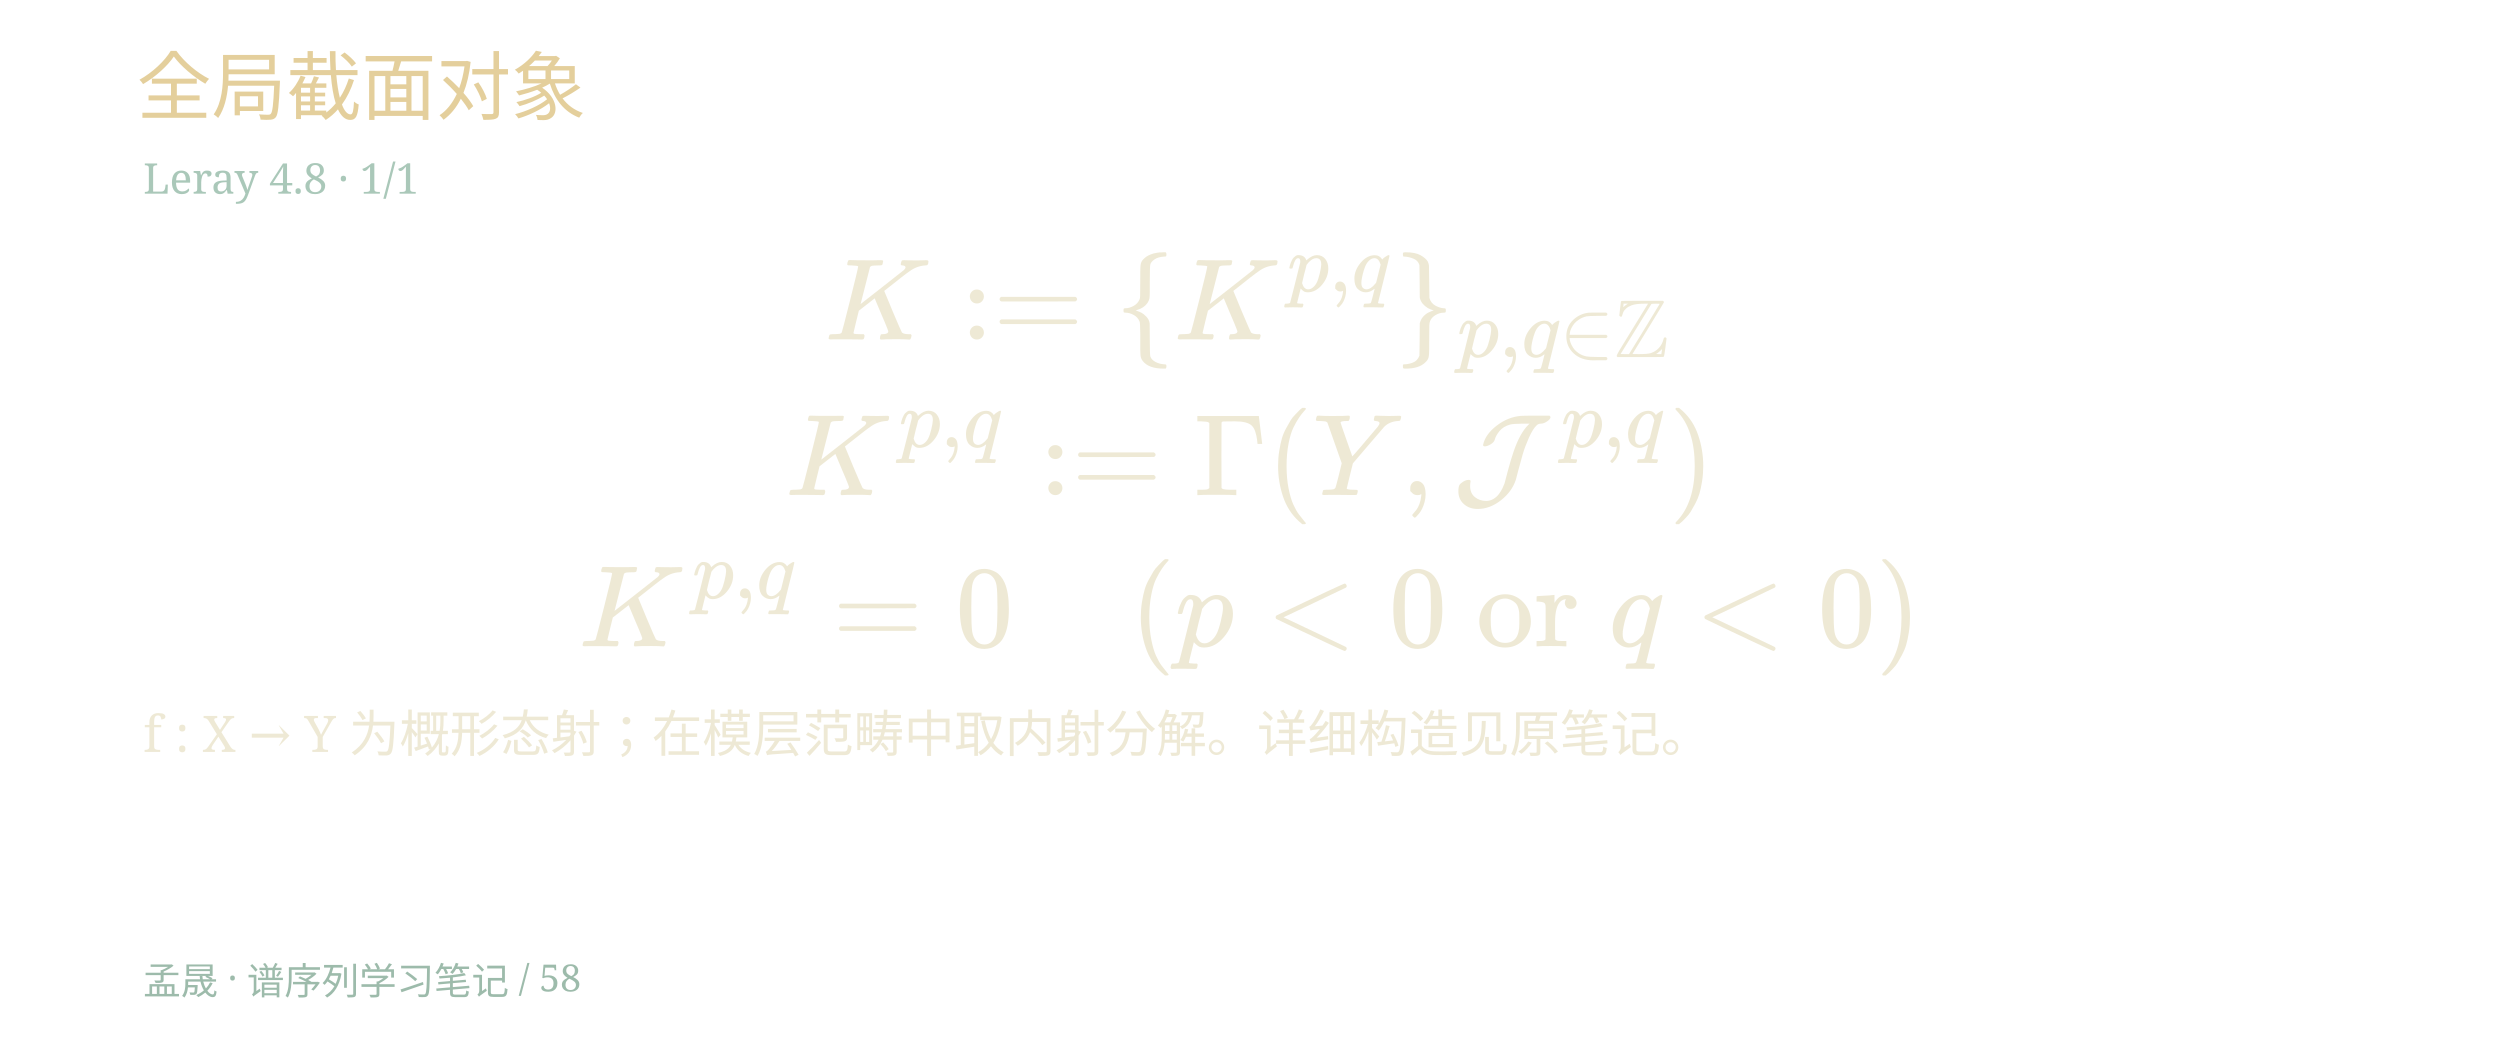
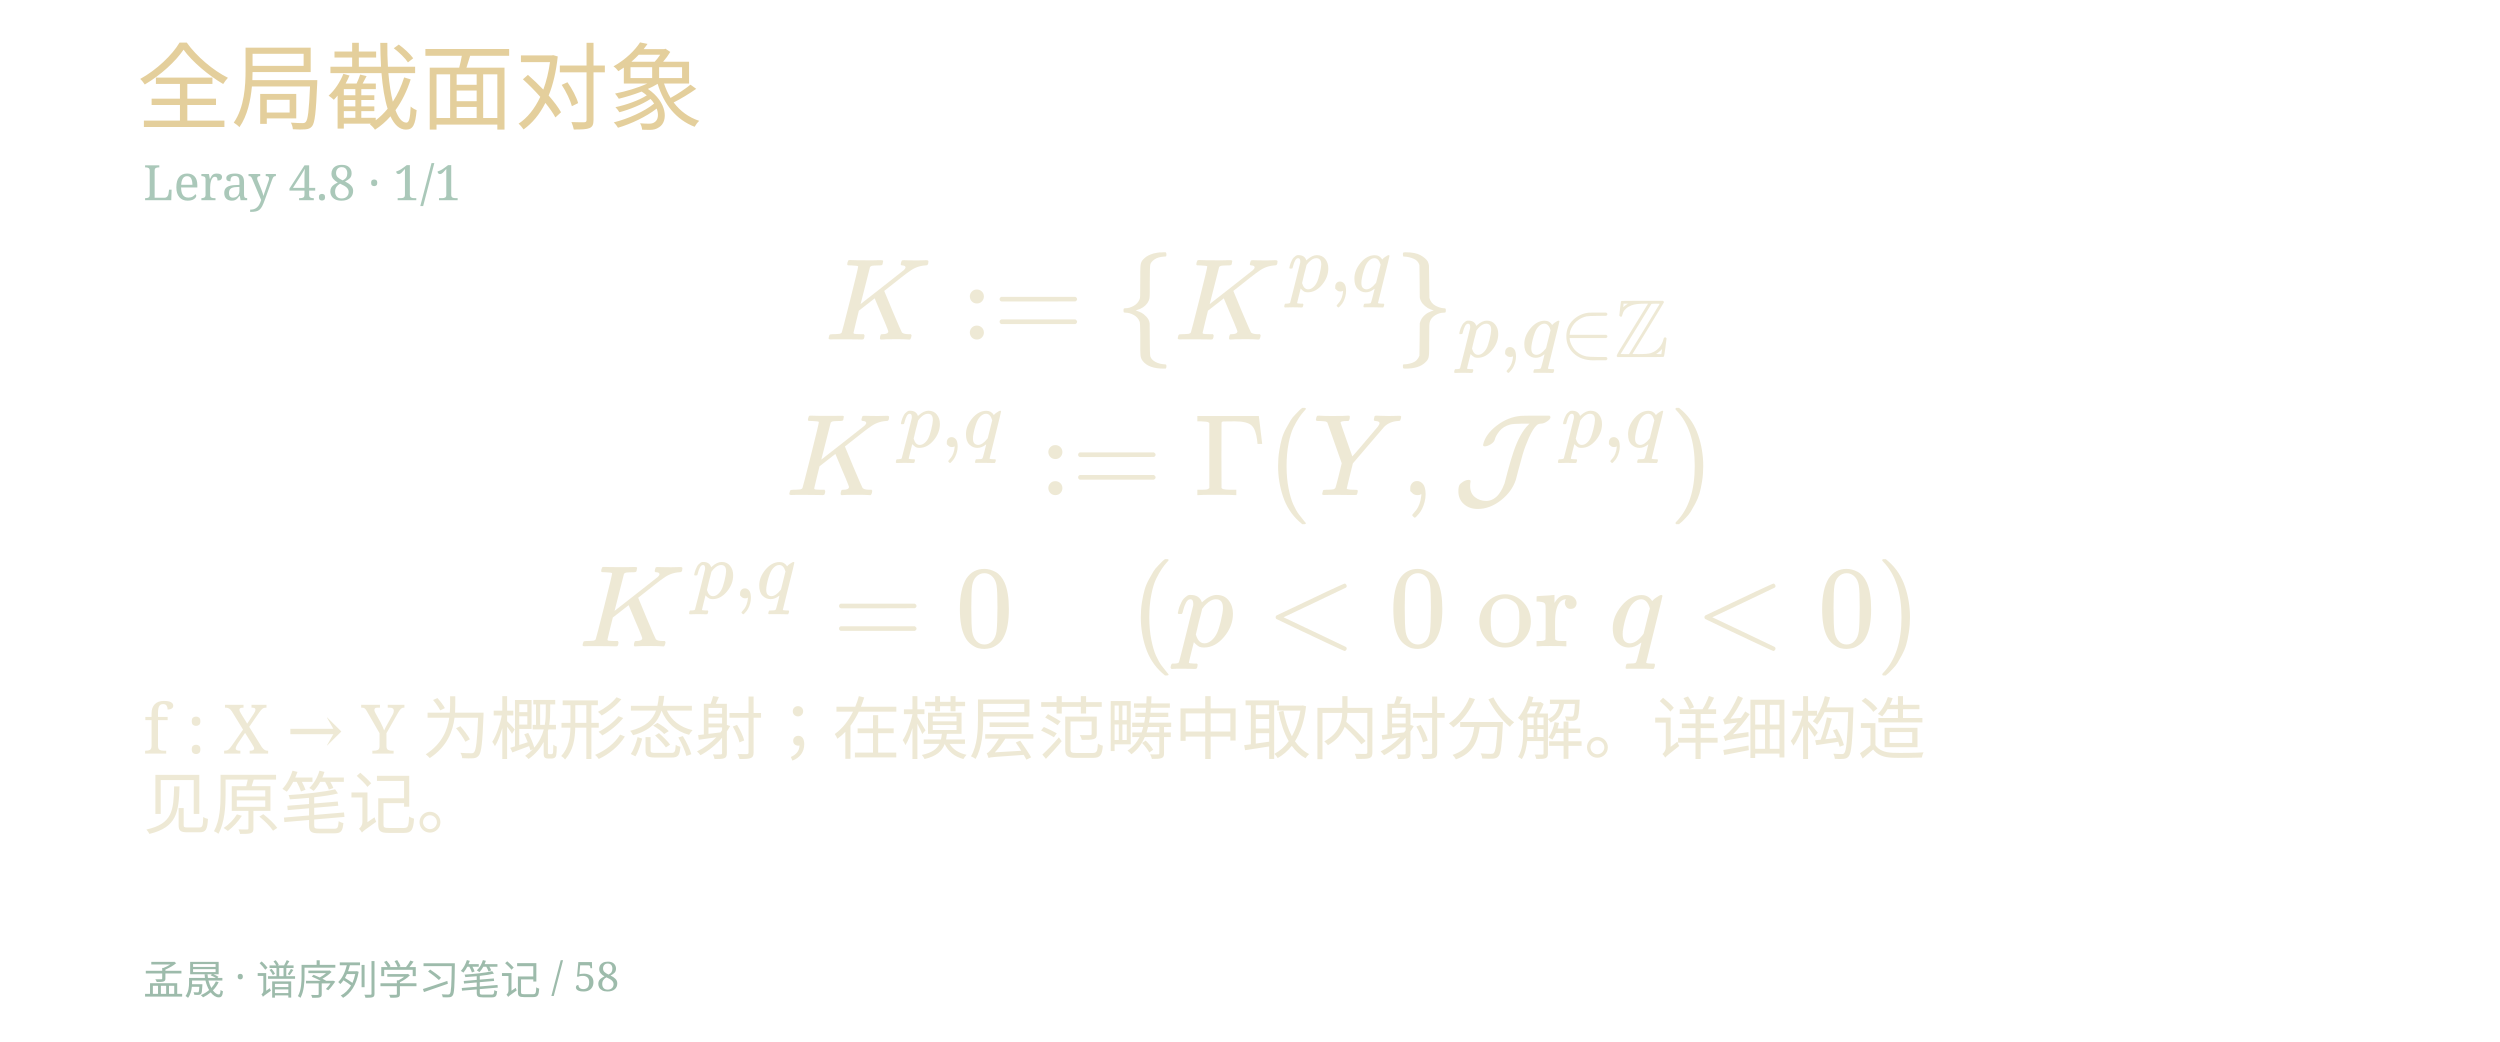
<svg xmlns="http://www.w3.org/2000/svg" width="1536" height="640" viewBox="0 0 1536 640">
  <g fill="#eee9d5" font-family="Kaiti SC, STKaiti, KaiTi, PingFang SC, serif">
-     <text x="84" y="70" font-size="46" fill="#e4cf9c">全局截面对象</text>
-     <text x="88" y="119" font-size="26" fill="#aac8b9">Leray 4.8 · 1/1</text>
+     <text x="84" y="75" font-size="58" fill="#e4cf9c">全局截面对象</text>
+     <text x="88" y="123" font-size="30" fill="#aac8b9">Leray 4.8 · 1/1</text>
    <svg x="355.711" y="155" width="824.577" height="260" viewBox="0 -2068.6 11535.2 3637.2" overflow="visible">
      <g stroke="#eee9d5" fill="#eee9d5" stroke-width="0" transform="scale(1,-1)">
        <g data-mml-node="math">
          <g data-mml-node="mtable">
            <g data-mml-node="mtr" transform="translate(0,1318.6)">
              <g data-mml-node="mtd" transform="translate(2114.7,0)">
                <g data-mml-node="mi">
                  <path data-c="1D43E" d="M285 628Q285 635 228 637Q205 637 198 638T191 647Q191 649 193 661Q199 681 203 682Q205 683 214 683H219Q260 681 355 681Q389 681 418 681T463 682T483 682Q500 682 500 674Q500 669 497 660Q496 658 496 654T495 648T493 644T490 641T486 639T479 638T470 637T456 637Q416 636 405 634T387 623L306 305Q307 305 490 449T678 597Q692 611 692 620Q692 635 667 637Q651 637 651 648Q651 650 654 662T659 677Q662 682 676 682Q680 682 711 681T791 680Q814 680 839 681T869 682Q889 682 889 672Q889 650 881 642Q878 637 862 637Q787 632 726 586Q710 576 656 534T556 455L509 418L518 396Q527 374 546 329T581 244Q656 67 661 61Q663 59 666 57Q680 47 717 46H738Q744 38 744 37T741 19Q737 6 731 0H720Q680 3 625 3Q503 3 488 0H478Q472 6 472 9T474 27Q478 40 480 43T491 46H494Q544 46 544 71Q544 75 517 141T485 216L427 354L359 301L291 248L268 155Q245 63 245 58Q245 51 253 49T303 46H334Q340 37 340 35Q340 19 333 5Q328 0 317 0Q314 0 280 1T180 2Q118 2 85 2T49 1Q31 1 31 11Q31 13 34 25Q38 41 42 43T65 46Q92 46 125 49Q139 52 144 61Q147 65 216 339T285 628Z" />
                </g>
                <g data-mml-node="mo" transform="translate(1166.8,0)">
                  <g data-mml-node="text">
                    <path data-c="3A" d="M78 370Q78 394 95 412T138 430Q162 430 180 414T199 371Q199 346 182 328T139 310T96 327T78 370ZM78 60Q78 84 95 102T138 120Q162 120 180 104T199 61Q199 36 182 18T139 0T96 17T78 60Z" />
                  </g>
                  <g data-mml-node="text" transform="translate(278,0)">
                    <path data-c="3D" d="M56 347Q56 360 70 367H707Q722 359 722 347Q722 336 708 328L390 327H72Q56 332 56 347ZM56 153Q56 168 72 173H708Q722 163 722 153Q722 140 707 133H70Q56 140 56 153Z" />
                  </g>
                </g>
                <g data-mml-node="mo" transform="translate(2500.6,0)">
                  <path data-c="7B" d="M434 -231Q434 -244 428 -250H410Q281 -250 230 -184Q225 -177 222 -172T217 -161T213 -148T211 -133T210 -111T209 -84T209 -47T209 0Q209 21 209 53Q208 142 204 153Q203 154 203 155Q189 191 153 211T82 231Q71 231 68 234T65 250T68 266T82 269Q116 269 152 289T203 345Q208 356 208 377T209 529V579Q209 634 215 656T244 698Q270 724 324 740Q361 748 377 749Q379 749 390 749T408 750H428Q434 744 434 732Q434 719 431 716Q429 713 415 713Q362 710 332 689T296 647Q291 634 291 499V417Q291 370 288 353T271 314Q240 271 184 255L170 250L184 245Q202 239 220 230T262 196T290 137Q291 131 291 1Q291 -134 296 -147Q306 -174 339 -192T415 -213Q429 -213 431 -216Q434 -219 434 -231Z" />
                </g>
                <g data-mml-node="msup" transform="translate(3000.6,0)">
                  <g data-mml-node="mi">
                    <path data-c="1D43E" d="M285 628Q285 635 228 637Q205 637 198 638T191 647Q191 649 193 661Q199 681 203 682Q205 683 214 683H219Q260 681 355 681Q389 681 418 681T463 682T483 682Q500 682 500 674Q500 669 497 660Q496 658 496 654T495 648T493 644T490 641T486 639T479 638T470 637T456 637Q416 636 405 634T387 623L306 305Q307 305 490 449T678 597Q692 611 692 620Q692 635 667 637Q651 637 651 648Q651 650 654 662T659 677Q662 682 676 682Q680 682 711 681T791 680Q814 680 839 681T869 682Q889 682 889 672Q889 650 881 642Q878 637 862 637Q787 632 726 586Q710 576 656 534T556 455L509 418L518 396Q527 374 546 329T581 244Q656 67 661 61Q663 59 666 57Q680 47 717 46H738Q744 38 744 37T741 19Q737 6 731 0H720Q680 3 625 3Q503 3 488 0H478Q472 6 472 9T474 27Q478 40 480 43T491 46H494Q544 46 544 71Q544 75 517 141T485 216L427 354L359 301L291 248L268 155Q245 63 245 58Q245 51 253 49T303 46H334Q340 37 340 35Q340 19 333 5Q328 0 317 0Q314 0 280 1T180 2Q118 2 85 2T49 1Q31 1 31 11Q31 13 34 25Q38 41 42 43T65 46Q92 46 125 49Q139 52 144 61Q147 65 216 339T285 628Z" />
                  </g>
                  <g data-mml-node="TeXAtom" transform="translate(974,413) scale(0.707)" data-mjx-texclass="ORD">
                    <g data-mml-node="mi">
                      <path data-c="1D45D" d="M23 287Q24 290 25 295T30 317T40 348T55 381T75 411T101 433T134 442Q209 442 230 378L240 387Q302 442 358 442Q423 442 460 395T497 281Q497 173 421 82T249 -10Q227 -10 210 -4Q199 1 187 11T168 28L161 36Q160 35 139 -51T118 -138Q118 -144 126 -145T163 -148H188Q194 -155 194 -157T191 -175Q188 -187 185 -190T172 -194Q170 -194 161 -194T127 -193T65 -192Q-5 -192 -24 -194H-32Q-39 -187 -39 -183Q-37 -156 -26 -148H-6Q28 -147 33 -136Q36 -130 94 103T155 350Q156 355 156 364Q156 405 131 405Q109 405 94 377T71 316T59 280Q57 278 43 278H29Q23 284 23 287ZM178 102Q200 26 252 26Q282 26 310 49T356 107Q374 141 392 215T411 325V331Q411 405 350 405Q339 405 328 402T306 393T286 380T269 365T254 350T243 336T235 326L232 322Q232 321 229 308T218 264T204 212Q178 106 178 102Z" />
                    </g>
                    <g data-mml-node="mo" transform="translate(503,0)">
                      <path data-c="2C" d="M78 35T78 60T94 103T137 121Q165 121 187 96T210 8Q210 -27 201 -60T180 -117T154 -158T130 -185T117 -194Q113 -194 104 -185T95 -172Q95 -168 106 -156T131 -126T157 -76T173 -3V9L172 8Q170 7 167 6T161 3T152 1T140 0Q113 0 96 17Z" />
                    </g>
                    <g data-mml-node="mi" transform="translate(781,0)">
                      <path data-c="1D45E" d="M33 157Q33 258 109 349T280 441Q340 441 372 389Q373 390 377 395T388 406T404 418Q438 442 450 442Q454 442 457 439T460 434Q460 425 391 149Q320 -135 320 -139Q320 -147 365 -148H390Q396 -156 396 -157T393 -175Q389 -188 383 -194H370Q339 -192 262 -192Q234 -192 211 -192T174 -192T157 -193Q143 -193 143 -185Q143 -182 145 -170Q149 -154 152 -151T172 -148Q220 -148 230 -141Q238 -136 258 -53T279 32Q279 33 272 29Q224 -10 172 -10Q117 -10 75 30T33 157ZM352 326Q329 405 277 405Q242 405 210 374T160 293Q131 214 119 129Q119 126 119 118T118 106Q118 61 136 44T179 26Q233 26 290 98L298 109L352 326Z" />
                    </g>
                  </g>
                </g>
                <g data-mml-node="msub" transform="translate(4902.1,0)">
                  <g data-mml-node="mo">
                    <path data-c="7D" d="M65 731Q65 745 68 747T88 750Q171 750 216 725T279 670Q288 649 289 635T291 501Q292 362 293 357Q306 312 345 291T417 269Q428 269 431 266T434 250T431 234T417 231Q380 231 345 210T298 157Q293 143 292 121T291 -28V-79Q291 -134 285 -156T256 -198Q202 -250 89 -250Q71 -250 68 -247T65 -230Q65 -224 65 -223T66 -218T69 -214T77 -213Q91 -213 108 -210T146 -200T183 -177T207 -139Q208 -134 209 3L210 139Q223 196 280 230Q315 247 330 250Q305 257 280 270Q225 304 212 352L210 362L209 498Q208 635 207 640Q195 680 154 696T77 713Q68 713 67 716T65 731Z" />
                  </g>
                  <g data-mml-node="TeXAtom" transform="translate(533,-150) scale(0.707)" data-mjx-texclass="ORD">
                    <g data-mml-node="mi">
                      <path data-c="1D45D" d="M23 287Q24 290 25 295T30 317T40 348T55 381T75 411T101 433T134 442Q209 442 230 378L240 387Q302 442 358 442Q423 442 460 395T497 281Q497 173 421 82T249 -10Q227 -10 210 -4Q199 1 187 11T168 28L161 36Q160 35 139 -51T118 -138Q118 -144 126 -145T163 -148H188Q194 -155 194 -157T191 -175Q188 -187 185 -190T172 -194Q170 -194 161 -194T127 -193T65 -192Q-5 -192 -24 -194H-32Q-39 -187 -39 -183Q-37 -156 -26 -148H-6Q28 -147 33 -136Q36 -130 94 103T155 350Q156 355 156 364Q156 405 131 405Q109 405 94 377T71 316T59 280Q57 278 43 278H29Q23 284 23 287ZM178 102Q200 26 252 26Q282 26 310 49T356 107Q374 141 392 215T411 325V331Q411 405 350 405Q339 405 328 402T306 393T286 380T269 365T254 350T243 336T235 326L232 322Q232 321 229 308T218 264T204 212Q178 106 178 102Z" />
                    </g>
                    <g data-mml-node="mo" transform="translate(503,0)">
                      <path data-c="2C" d="M78 35T78 60T94 103T137 121Q165 121 187 96T210 8Q210 -27 201 -60T180 -117T154 -158T130 -185T117 -194Q113 -194 104 -185T95 -172Q95 -168 106 -156T131 -126T157 -76T173 -3V9L172 8Q170 7 167 6T161 3T152 1T140 0Q113 0 96 17Z" />
                    </g>
                    <g data-mml-node="mi" transform="translate(781,0)">
                      <path data-c="1D45E" d="M33 157Q33 258 109 349T280 441Q340 441 372 389Q373 390 377 395T388 406T404 418Q438 442 450 442Q454 442 457 439T460 434Q460 425 391 149Q320 -135 320 -139Q320 -147 365 -148H390Q396 -156 396 -157T393 -175Q389 -188 383 -194H370Q339 -192 262 -192Q234 -192 211 -192T174 -192T157 -193Q143 -193 143 -185Q143 -182 145 -170Q149 -154 152 -151T172 -148Q220 -148 230 -141Q238 -136 258 -53T279 32Q279 33 272 29Q224 -10 172 -10Q117 -10 75 30T33 157ZM352 326Q329 405 277 405Q242 405 210 374T160 293Q131 214 119 129Q119 126 119 118T118 106Q118 61 136 44T179 26Q233 26 290 98L298 109L352 326Z" />
                    </g>
                    <g data-mml-node="mo" transform="translate(1241,0)">
                      <path data-c="2208" d="M84 250Q84 372 166 450T360 539Q361 539 377 539T419 540T469 540H568Q583 532 583 520Q583 511 570 501L466 500Q355 499 329 494Q280 482 242 458T183 409T147 354T129 306T124 272V270H568Q583 262 583 250T568 230H124V228Q124 207 134 177T167 112T231 48T328 7Q355 1 466 0H570Q583 -10 583 -20Q583 -32 568 -40H471Q464 -40 446 -40T417 -41Q262 -41 172 45Q84 127 84 250Z" />
                    </g>
                    <g data-mml-node="TeXAtom" data-mjx-texclass="ORD" transform="translate(1908,0)">
                      <g data-mml-node="mi">
                        <path data-c="2124" d="M39 -1Q29 9 29 12Q29 23 60 77T219 337L410 648H364Q261 648 210 628Q168 612 142 588T109 545T97 509T88 490Q85 489 80 489Q72 489 61 503L70 588Q72 607 75 628T79 662T81 675Q84 677 88 681Q90 683 341 683H592Q604 673 604 666Q604 662 412 348L221 37Q221 35 301 35Q406 35 446 48Q504 68 543 111T597 212Q602 239 617 239Q624 239 629 234T635 223Q635 215 621 113T604 8L597 1Q595 -1 317 -1H39ZM148 637L166 648H112V632Q111 629 110 622T108 612Q108 608 110 608T116 612T129 623T148 637ZM552 646Q552 648 504 648Q452 648 450 643Q448 639 266 343T77 37Q77 35 128 35H179L366 339L552 646ZM572 35Q581 89 581 97L561 77Q542 59 526 48L508 37L539 35H572Z" />
                      </g>
                    </g>
                  </g>
                </g>
              </g>
            </g>
            <g data-mml-node="mtr" transform="translate(0,-18.6)">
              <g data-mml-node="mtd" transform="translate(1776.9,0)">
                <g data-mml-node="msup">
                  <g data-mml-node="mi">
                    <path data-c="1D43E" d="M285 628Q285 635 228 637Q205 637 198 638T191 647Q191 649 193 661Q199 681 203 682Q205 683 214 683H219Q260 681 355 681Q389 681 418 681T463 682T483 682Q500 682 500 674Q500 669 497 660Q496 658 496 654T495 648T493 644T490 641T486 639T479 638T470 637T456 637Q416 636 405 634T387 623L306 305Q307 305 490 449T678 597Q692 611 692 620Q692 635 667 637Q651 637 651 648Q651 650 654 662T659 677Q662 682 676 682Q680 682 711 681T791 680Q814 680 839 681T869 682Q889 682 889 672Q889 650 881 642Q878 637 862 637Q787 632 726 586Q710 576 656 534T556 455L509 418L518 396Q527 374 546 329T581 244Q656 67 661 61Q663 59 666 57Q680 47 717 46H738Q744 38 744 37T741 19Q737 6 731 0H720Q680 3 625 3Q503 3 488 0H478Q472 6 472 9T474 27Q478 40 480 43T491 46H494Q544 46 544 71Q544 75 517 141T485 216L427 354L359 301L291 248L268 155Q245 63 245 58Q245 51 253 49T303 46H334Q340 37 340 35Q340 19 333 5Q328 0 317 0Q314 0 280 1T180 2Q118 2 85 2T49 1Q31 1 31 11Q31 13 34 25Q38 41 42 43T65 46Q92 46 125 49Q139 52 144 61Q147 65 216 339T285 628Z" />
                  </g>
                  <g data-mml-node="TeXAtom" transform="translate(974,413) scale(0.707)" data-mjx-texclass="ORD">
                    <g data-mml-node="mi">
                      <path data-c="1D45D" d="M23 287Q24 290 25 295T30 317T40 348T55 381T75 411T101 433T134 442Q209 442 230 378L240 387Q302 442 358 442Q423 442 460 395T497 281Q497 173 421 82T249 -10Q227 -10 210 -4Q199 1 187 11T168 28L161 36Q160 35 139 -51T118 -138Q118 -144 126 -145T163 -148H188Q194 -155 194 -157T191 -175Q188 -187 185 -190T172 -194Q170 -194 161 -194T127 -193T65 -192Q-5 -192 -24 -194H-32Q-39 -187 -39 -183Q-37 -156 -26 -148H-6Q28 -147 33 -136Q36 -130 94 103T155 350Q156 355 156 364Q156 405 131 405Q109 405 94 377T71 316T59 280Q57 278 43 278H29Q23 284 23 287ZM178 102Q200 26 252 26Q282 26 310 49T356 107Q374 141 392 215T411 325V331Q411 405 350 405Q339 405 328 402T306 393T286 380T269 365T254 350T243 336T235 326L232 322Q232 321 229 308T218 264T204 212Q178 106 178 102Z" />
                    </g>
                    <g data-mml-node="mo" transform="translate(503,0)">
                      <path data-c="2C" d="M78 35T78 60T94 103T137 121Q165 121 187 96T210 8Q210 -27 201 -60T180 -117T154 -158T130 -185T117 -194Q113 -194 104 -185T95 -172Q95 -168 106 -156T131 -126T157 -76T173 -3V9L172 8Q170 7 167 6T161 3T152 1T140 0Q113 0 96 17Z" />
                    </g>
                    <g data-mml-node="mi" transform="translate(781,0)">
                      <path data-c="1D45E" d="M33 157Q33 258 109 349T280 441Q340 441 372 389Q373 390 377 395T388 406T404 418Q438 442 450 442Q454 442 457 439T460 434Q460 425 391 149Q320 -135 320 -139Q320 -147 365 -148H390Q396 -156 396 -157T393 -175Q389 -188 383 -194H370Q339 -192 262 -192Q234 -192 211 -192T174 -192T157 -193Q143 -193 143 -185Q143 -182 145 -170Q149 -154 152 -151T172 -148Q220 -148 230 -141Q238 -136 258 -53T279 32Q279 33 272 29Q224 -10 172 -10Q117 -10 75 30T33 157ZM352 326Q329 405 277 405Q242 405 210 374T160 293Q131 214 119 129Q119 126 119 118T118 106Q118 61 136 44T179 26Q233 26 290 98L298 109L352 326Z" />
                    </g>
                  </g>
                </g>
                <g data-mml-node="mo" transform="translate(2179.3,0)">
                  <g data-mml-node="text">
                    <path data-c="3A" d="M78 370Q78 394 95 412T138 430Q162 430 180 414T199 371Q199 346 182 328T139 310T96 327T78 370ZM78 60Q78 84 95 102T138 120Q162 120 180 104T199 61Q199 36 182 18T139 0T96 17T78 60Z" />
                  </g>
                  <g data-mml-node="text" transform="translate(278,0)">
                    <path data-c="3D" d="M56 347Q56 360 70 367H707Q722 359 722 347Q722 336 708 328L390 327H72Q56 332 56 347ZM56 153Q56 168 72 173H708Q722 163 722 153Q722 140 707 133H70Q56 140 56 153Z" />
                  </g>
                </g>
                <g data-mml-node="mi" transform="translate(3513.1,0)">
                  <path data-c="393" d="M128 619Q121 626 117 628T101 631T58 634H25V680H554V676Q556 670 568 560T582 444V440H542V444Q542 445 538 478T523 545T492 598Q454 634 349 634H334Q264 634 249 633T233 621Q232 618 232 339L233 61Q240 54 245 52T270 48T333 46H360V0H348Q324 3 182 3Q51 3 36 0H25V46H58Q100 47 109 49T128 61V619Z" />
                </g>
                <g data-mml-node="mo" transform="translate(4138.1,0)">
                  <path data-c="28" d="M94 250Q94 319 104 381T127 488T164 576T202 643T244 695T277 729T302 750H315H319Q333 750 333 741Q333 738 316 720T275 667T226 581T184 443T167 250T184 58T225 -81T274 -167T316 -220T333 -241Q333 -250 318 -250H315H302L274 -226Q180 -141 137 -14T94 250Z" />
                </g>
                <g data-mml-node="mi" transform="translate(4527.1,0)">
                  <path data-c="1D44C" d="M66 637Q54 637 49 637T39 638T32 641T30 647T33 664T42 682Q44 683 56 683Q104 680 165 680Q288 680 306 683H316Q322 677 322 674T320 656Q316 643 310 637H298Q242 637 242 624Q242 619 292 477T343 333L346 336Q350 340 358 349T379 373T411 410T454 461Q546 568 561 587T577 618Q577 634 545 637Q528 637 528 647Q528 649 530 661Q533 676 535 679T549 683Q551 683 578 682T657 680Q684 680 713 681T746 682Q763 682 763 673Q763 669 760 657T755 643Q753 637 734 637Q662 632 617 587Q608 578 477 424L348 273L322 169Q295 62 295 57Q295 46 363 46Q379 46 384 45T390 35Q390 33 388 23Q384 6 382 4T366 1Q361 1 324 1T232 2Q170 2 138 2T102 1Q84 1 84 9Q84 14 87 24Q88 27 89 30T90 35T91 39T93 42T96 44T101 45T107 45T116 46T129 46Q168 47 180 50T198 63Q201 68 227 171L252 274L129 623Q128 624 127 625T125 627T122 629T118 631T113 633T105 634T96 635T83 636T66 637Z" />
                </g>
                <g data-mml-node="mo" transform="translate(5290.1,0)">
                  <path data-c="2C" d="M78 35T78 60T94 103T137 121Q165 121 187 96T210 8Q210 -27 201 -60T180 -117T154 -158T130 -185T117 -194Q113 -194 104 -185T95 -172Q95 -168 106 -156T131 -126T157 -76T173 -3V9L172 8Q170 7 167 6T161 3T152 1T140 0Q113 0 96 17Z" />
                </g>
                <g data-mml-node="msup" transform="translate(5734.7,0)">
                  <g data-mml-node="TeXAtom" data-mjx-texclass="ORD">
                    <g data-mml-node="mi">
                      <path data-c="4A" d="M148 78Q148 16 189 -17T286 -50Q319 -50 348 -33T396 10T426 59T444 101L471 204Q498 306 521 372Q575 532 649 605L659 614H591Q517 613 494 607Q433 591 400 550T360 477Q353 454 325 437T275 419Q256 419 260 435Q280 523 376 597T583 681Q603 683 713 683H830Q839 674 839 671Q839 654 810 634T754 614Q735 614 721 601Q688 571 654 495T600 351T561 209T541 132Q507 29 412 -45T213 -119Q141 -119 94 -77T47 33Q47 55 50 69T58 90T71 103Q105 131 135 131Q152 131 152 120Q152 119 151 114T149 99T148 78Z" />
                    </g>
                  </g>
                  <g data-mml-node="TeXAtom" transform="translate(930.1,413) scale(0.707)" data-mjx-texclass="ORD">
                    <g data-mml-node="mi">
                      <path data-c="1D45D" d="M23 287Q24 290 25 295T30 317T40 348T55 381T75 411T101 433T134 442Q209 442 230 378L240 387Q302 442 358 442Q423 442 460 395T497 281Q497 173 421 82T249 -10Q227 -10 210 -4Q199 1 187 11T168 28L161 36Q160 35 139 -51T118 -138Q118 -144 126 -145T163 -148H188Q194 -155 194 -157T191 -175Q188 -187 185 -190T172 -194Q170 -194 161 -194T127 -193T65 -192Q-5 -192 -24 -194H-32Q-39 -187 -39 -183Q-37 -156 -26 -148H-6Q28 -147 33 -136Q36 -130 94 103T155 350Q156 355 156 364Q156 405 131 405Q109 405 94 377T71 316T59 280Q57 278 43 278H29Q23 284 23 287ZM178 102Q200 26 252 26Q282 26 310 49T356 107Q374 141 392 215T411 325V331Q411 405 350 405Q339 405 328 402T306 393T286 380T269 365T254 350T243 336T235 326L232 322Q232 321 229 308T218 264T204 212Q178 106 178 102Z" />
                    </g>
                    <g data-mml-node="mo" transform="translate(503,0)">
                      <path data-c="2C" d="M78 35T78 60T94 103T137 121Q165 121 187 96T210 8Q210 -27 201 -60T180 -117T154 -158T130 -185T117 -194Q113 -194 104 -185T95 -172Q95 -168 106 -156T131 -126T157 -76T173 -3V9L172 8Q170 7 167 6T161 3T152 1T140 0Q113 0 96 17Z" />
                    </g>
                    <g data-mml-node="mi" transform="translate(781,0)">
                      <path data-c="1D45E" d="M33 157Q33 258 109 349T280 441Q340 441 372 389Q373 390 377 395T388 406T404 418Q438 442 450 442Q454 442 457 439T460 434Q460 425 391 149Q320 -135 320 -139Q320 -147 365 -148H390Q396 -156 396 -157T393 -175Q389 -188 383 -194H370Q339 -192 262 -192Q234 -192 211 -192T174 -192T157 -193Q143 -193 143 -185Q143 -182 145 -170Q149 -154 152 -151T172 -148Q220 -148 230 -141Q238 -136 258 -53T279 32Q279 33 272 29Q224 -10 172 -10Q117 -10 75 30T33 157ZM352 326Q329 405 277 405Q242 405 210 374T160 293Q131 214 119 129Q119 126 119 118T118 106Q118 61 136 44T179 26Q233 26 290 98L298 109L352 326Z" />
                    </g>
                  </g>
                </g>
                <g data-mml-node="mo" transform="translate(7592.3,0)">
                  <path data-c="29" d="M60 749L64 750Q69 750 74 750H86L114 726Q208 641 251 514T294 250Q294 182 284 119T261 12T224 -76T186 -143T145 -194T113 -227T90 -246Q87 -249 86 -250H74Q66 -250 63 -250T58 -247T55 -238Q56 -237 66 -225Q221 -64 221 250T66 725Q56 737 55 738Q55 746 60 749Z" />
                </g>
              </g>
            </g>
            <g data-mml-node="mtr" transform="translate(0,-1318.6)">
              <g data-mml-node="mtd">
                <g data-mml-node="msup">
                  <g data-mml-node="mi">
                    <path data-c="1D43E" d="M285 628Q285 635 228 637Q205 637 198 638T191 647Q191 649 193 661Q199 681 203 682Q205 683 214 683H219Q260 681 355 681Q389 681 418 681T463 682T483 682Q500 682 500 674Q500 669 497 660Q496 658 496 654T495 648T493 644T490 641T486 639T479 638T470 637T456 637Q416 636 405 634T387 623L306 305Q307 305 490 449T678 597Q692 611 692 620Q692 635 667 637Q651 637 651 648Q651 650 654 662T659 677Q662 682 676 682Q680 682 711 681T791 680Q814 680 839 681T869 682Q889 682 889 672Q889 650 881 642Q878 637 862 637Q787 632 726 586Q710 576 656 534T556 455L509 418L518 396Q527 374 546 329T581 244Q656 67 661 61Q663 59 666 57Q680 47 717 46H738Q744 38 744 37T741 19Q737 6 731 0H720Q680 3 625 3Q503 3 488 0H478Q472 6 472 9T474 27Q478 40 480 43T491 46H494Q544 46 544 71Q544 75 517 141T485 216L427 354L359 301L291 248L268 155Q245 63 245 58Q245 51 253 49T303 46H334Q340 37 340 35Q340 19 333 5Q328 0 317 0Q314 0 280 1T180 2Q118 2 85 2T49 1Q31 1 31 11Q31 13 34 25Q38 41 42 43T65 46Q92 46 125 49Q139 52 144 61Q147 65 216 339T285 628Z" />
                  </g>
                  <g data-mml-node="TeXAtom" transform="translate(974,413) scale(0.707)" data-mjx-texclass="ORD">
                    <g data-mml-node="mi">
                      <path data-c="1D45D" d="M23 287Q24 290 25 295T30 317T40 348T55 381T75 411T101 433T134 442Q209 442 230 378L240 387Q302 442 358 442Q423 442 460 395T497 281Q497 173 421 82T249 -10Q227 -10 210 -4Q199 1 187 11T168 28L161 36Q160 35 139 -51T118 -138Q118 -144 126 -145T163 -148H188Q194 -155 194 -157T191 -175Q188 -187 185 -190T172 -194Q170 -194 161 -194T127 -193T65 -192Q-5 -192 -24 -194H-32Q-39 -187 -39 -183Q-37 -156 -26 -148H-6Q28 -147 33 -136Q36 -130 94 103T155 350Q156 355 156 364Q156 405 131 405Q109 405 94 377T71 316T59 280Q57 278 43 278H29Q23 284 23 287ZM178 102Q200 26 252 26Q282 26 310 49T356 107Q374 141 392 215T411 325V331Q411 405 350 405Q339 405 328 402T306 393T286 380T269 365T254 350T243 336T235 326L232 322Q232 321 229 308T218 264T204 212Q178 106 178 102Z" />
                    </g>
                    <g data-mml-node="mo" transform="translate(503,0)">
                      <path data-c="2C" d="M78 35T78 60T94 103T137 121Q165 121 187 96T210 8Q210 -27 201 -60T180 -117T154 -158T130 -185T117 -194Q113 -194 104 -185T95 -172Q95 -168 106 -156T131 -126T157 -76T173 -3V9L172 8Q170 7 167 6T161 3T152 1T140 0Q113 0 96 17Z" />
                    </g>
                    <g data-mml-node="mi" transform="translate(781,0)">
                      <path data-c="1D45E" d="M33 157Q33 258 109 349T280 441Q340 441 372 389Q373 390 377 395T388 406T404 418Q438 442 450 442Q454 442 457 439T460 434Q460 425 391 149Q320 -135 320 -139Q320 -147 365 -148H390Q396 -156 396 -157T393 -175Q389 -188 383 -194H370Q339 -192 262 -192Q234 -192 211 -192T174 -192T157 -193Q143 -193 143 -185Q143 -182 145 -170Q149 -154 152 -151T172 -148Q220 -148 230 -141Q238 -136 258 -53T279 32Q279 33 272 29Q224 -10 172 -10Q117 -10 75 30T33 157ZM352 326Q329 405 277 405Q242 405 210 374T160 293Q131 214 119 129Q119 126 119 118T118 106Q118 61 136 44T179 26Q233 26 290 98L298 109L352 326Z" />
                    </g>
                  </g>
                </g>
                <g data-mml-node="mo" transform="translate(2179.3,0)">
                  <path data-c="3D" d="M56 347Q56 360 70 367H707Q722 359 722 347Q722 336 708 328L390 327H72Q56 332 56 347ZM56 153Q56 168 72 173H708Q722 163 722 153Q722 140 707 133H70Q56 140 56 153Z" />
                </g>
                <g data-mml-node="mn" transform="translate(3235.1,0)">
                  <path data-c="30" d="M96 585Q152 666 249 666Q297 666 345 640T423 548Q460 465 460 320Q460 165 417 83Q397 41 362 16T301 -15T250 -22Q224 -22 198 -16T137 16T82 83Q39 165 39 320Q39 494 96 585ZM321 597Q291 629 250 629Q208 629 178 597Q153 571 145 525T137 333Q137 175 145 125T181 46Q209 16 250 16Q290 16 318 46Q347 76 354 130T362 333Q362 478 354 524T321 597Z" />
                </g>
                <g data-mml-node="mstyle" transform="translate(3735.1,0)">
                  <g data-mml-node="mspace" />
                </g>
                <g data-mml-node="mo" transform="translate(4735.1,0)">
                  <path data-c="28" d="M94 250Q94 319 104 381T127 488T164 576T202 643T244 695T277 729T302 750H315H319Q333 750 333 741Q333 738 316 720T275 667T226 581T184 443T167 250T184 58T225 -81T274 -167T316 -220T333 -241Q333 -250 318 -250H315H302L274 -226Q180 -141 137 -14T94 250Z" />
                </g>
                <g data-mml-node="mi" transform="translate(5124.1,0)">
                  <path data-c="1D45D" d="M23 287Q24 290 25 295T30 317T40 348T55 381T75 411T101 433T134 442Q209 442 230 378L240 387Q302 442 358 442Q423 442 460 395T497 281Q497 173 421 82T249 -10Q227 -10 210 -4Q199 1 187 11T168 28L161 36Q160 35 139 -51T118 -138Q118 -144 126 -145T163 -148H188Q194 -155 194 -157T191 -175Q188 -187 185 -190T172 -194Q170 -194 161 -194T127 -193T65 -192Q-5 -192 -24 -194H-32Q-39 -187 -39 -183Q-37 -156 -26 -148H-6Q28 -147 33 -136Q36 -130 94 103T155 350Q156 355 156 364Q156 405 131 405Q109 405 94 377T71 316T59 280Q57 278 43 278H29Q23 284 23 287ZM178 102Q200 26 252 26Q282 26 310 49T356 107Q374 141 392 215T411 325V331Q411 405 350 405Q339 405 328 402T306 393T286 380T269 365T254 350T243 336T235 326L232 322Q232 321 229 308T218 264T204 212Q178 106 178 102Z" />
                </g>
                <g data-mml-node="mo" transform="translate(5904.9,0)">
                  <path data-c="3C" d="M694 -11T694 -19T688 -33T678 -40Q671 -40 524 29T234 166L90 235Q83 240 83 250Q83 261 91 266Q664 540 678 540Q681 540 687 534T694 519T687 505Q686 504 417 376L151 250L417 124Q686 -4 687 -5Q694 -11 694 -19Z" />
                </g>
                <g data-mml-node="mn" transform="translate(6960.6,0)">
                  <path data-c="30" d="M96 585Q152 666 249 666Q297 666 345 640T423 548Q460 465 460 320Q460 165 417 83Q397 41 362 16T301 -15T250 -22Q224 -22 198 -16T137 16T82 83Q39 165 39 320Q39 494 96 585ZM321 597Q291 629 250 629Q208 629 178 597Q153 571 145 525T137 333Q137 175 145 125T181 46Q209 16 250 16Q290 16 318 46Q347 76 354 130T362 333Q362 478 354 524T321 597Z" />
                </g>
                <g data-mml-node="mtext" transform="translate(7460.6,0)">
                  <path data-c="A0" d="" />
                  <path data-c="6F" d="M28 214Q28 309 93 378T250 448Q340 448 405 380T471 215Q471 120 407 55T250 -10Q153 -10 91 57T28 214ZM250 30Q372 30 372 193V225V250Q372 272 371 288T364 326T348 362T317 390T268 410Q263 411 252 411Q222 411 195 399Q152 377 139 338T126 246V226Q126 130 145 91Q177 30 250 30Z" transform="translate(250,0)" />
                  <path data-c="72" d="M36 46H50Q89 46 97 60V68Q97 77 97 91T98 122T98 161T98 203Q98 234 98 269T98 328L97 351Q94 370 83 376T38 385H20V408Q20 431 22 431L32 432Q42 433 60 434T96 436Q112 437 131 438T160 441T171 442H174V373Q213 441 271 441H277Q322 441 343 419T364 373Q364 352 351 337T313 322Q288 322 276 338T263 372Q263 381 265 388T270 400T273 405Q271 407 250 401Q234 393 226 386Q179 341 179 207V154Q179 141 179 127T179 101T180 81T180 66V61Q181 59 183 57T188 54T193 51T200 49T207 48T216 47T225 47T235 46T245 46H276V0H267Q249 3 140 3Q37 3 28 0H20V46H36Z" transform="translate(750,0)" />
                  <path data-c="A0" d="" transform="translate(1142,0)" />
                </g>
                <g data-mml-node="mi" transform="translate(8852.6,0)">
                  <path data-c="1D45E" d="M33 157Q33 258 109 349T280 441Q340 441 372 389Q373 390 377 395T388 406T404 418Q438 442 450 442Q454 442 457 439T460 434Q460 425 391 149Q320 -135 320 -139Q320 -147 365 -148H390Q396 -156 396 -157T393 -175Q389 -188 383 -194H370Q339 -192 262 -192Q234 -192 211 -192T174 -192T157 -193Q143 -193 143 -185Q143 -182 145 -170Q149 -154 152 -151T172 -148Q220 -148 230 -141Q238 -136 258 -53T279 32Q279 33 272 29Q224 -10 172 -10Q117 -10 75 30T33 157ZM352 326Q329 405 277 405Q242 405 210 374T160 293Q131 214 119 129Q119 126 119 118T118 106Q118 61 136 44T179 26Q233 26 290 98L298 109L352 326Z" />
                </g>
                <g data-mml-node="mo" transform="translate(9590.4,0)">
                  <path data-c="3C" d="M694 -11T694 -19T688 -33T678 -40Q671 -40 524 29T234 166L90 235Q83 240 83 250Q83 261 91 266Q664 540 678 540Q681 540 687 534T694 519T687 505Q686 504 417 376L151 250L417 124Q686 -4 687 -5Q694 -11 694 -19Z" />
                </g>
                <g data-mml-node="mn" transform="translate(10646.2,0)">
                  <path data-c="30" d="M96 585Q152 666 249 666Q297 666 345 640T423 548Q460 465 460 320Q460 165 417 83Q397 41 362 16T301 -15T250 -22Q224 -22 198 -16T137 16T82 83Q39 165 39 320Q39 494 96 585ZM321 597Q291 629 250 629Q208 629 178 597Q153 571 145 525T137 333Q137 175 145 125T181 46Q209 16 250 16Q290 16 318 46Q347 76 354 130T362 333Q362 478 354 524T321 597Z" />
                </g>
                <g data-mml-node="mo" transform="translate(11146.2,0)">
                  <path data-c="29" d="M60 749L64 750Q69 750 74 750H86L114 726Q208 641 251 514T294 250Q294 182 284 119T261 12T224 -76T186 -143T145 -194T113 -227T90 -246Q87 -249 86 -250H74Q66 -250 63 -250T58 -247T55 -238Q56 -237 66 -225Q221 -64 221 250T66 725Q56 737 55 738Q55 746 60 749Z" />
                </g>
              </g>
            </g>
          </g>
        </g>
      </g>
    </svg>
-     <text x="88" y="462" font-size="31">f : X → Y 为概形态射；在模层范畴中取内射分解。详细构造见原笔记。</text>
-     <text x="88" y="611" font-size="23" fill="#9dbbab">孟晟 · 谱序列学习笔记 / 58</text>
+     <text x="88" y="463" font-size="42">f : X → Y 为概形态射；在模层范畴中取内射分解。详细构造</text>
+     <text x="88" y="509" font-size="42">见原笔记。</text>
+     <text x="88" y="611" font-size="25" fill="#9dbbab">孟晟 · 谱序列学习笔记 / 58</text>
  </g>
</svg>
